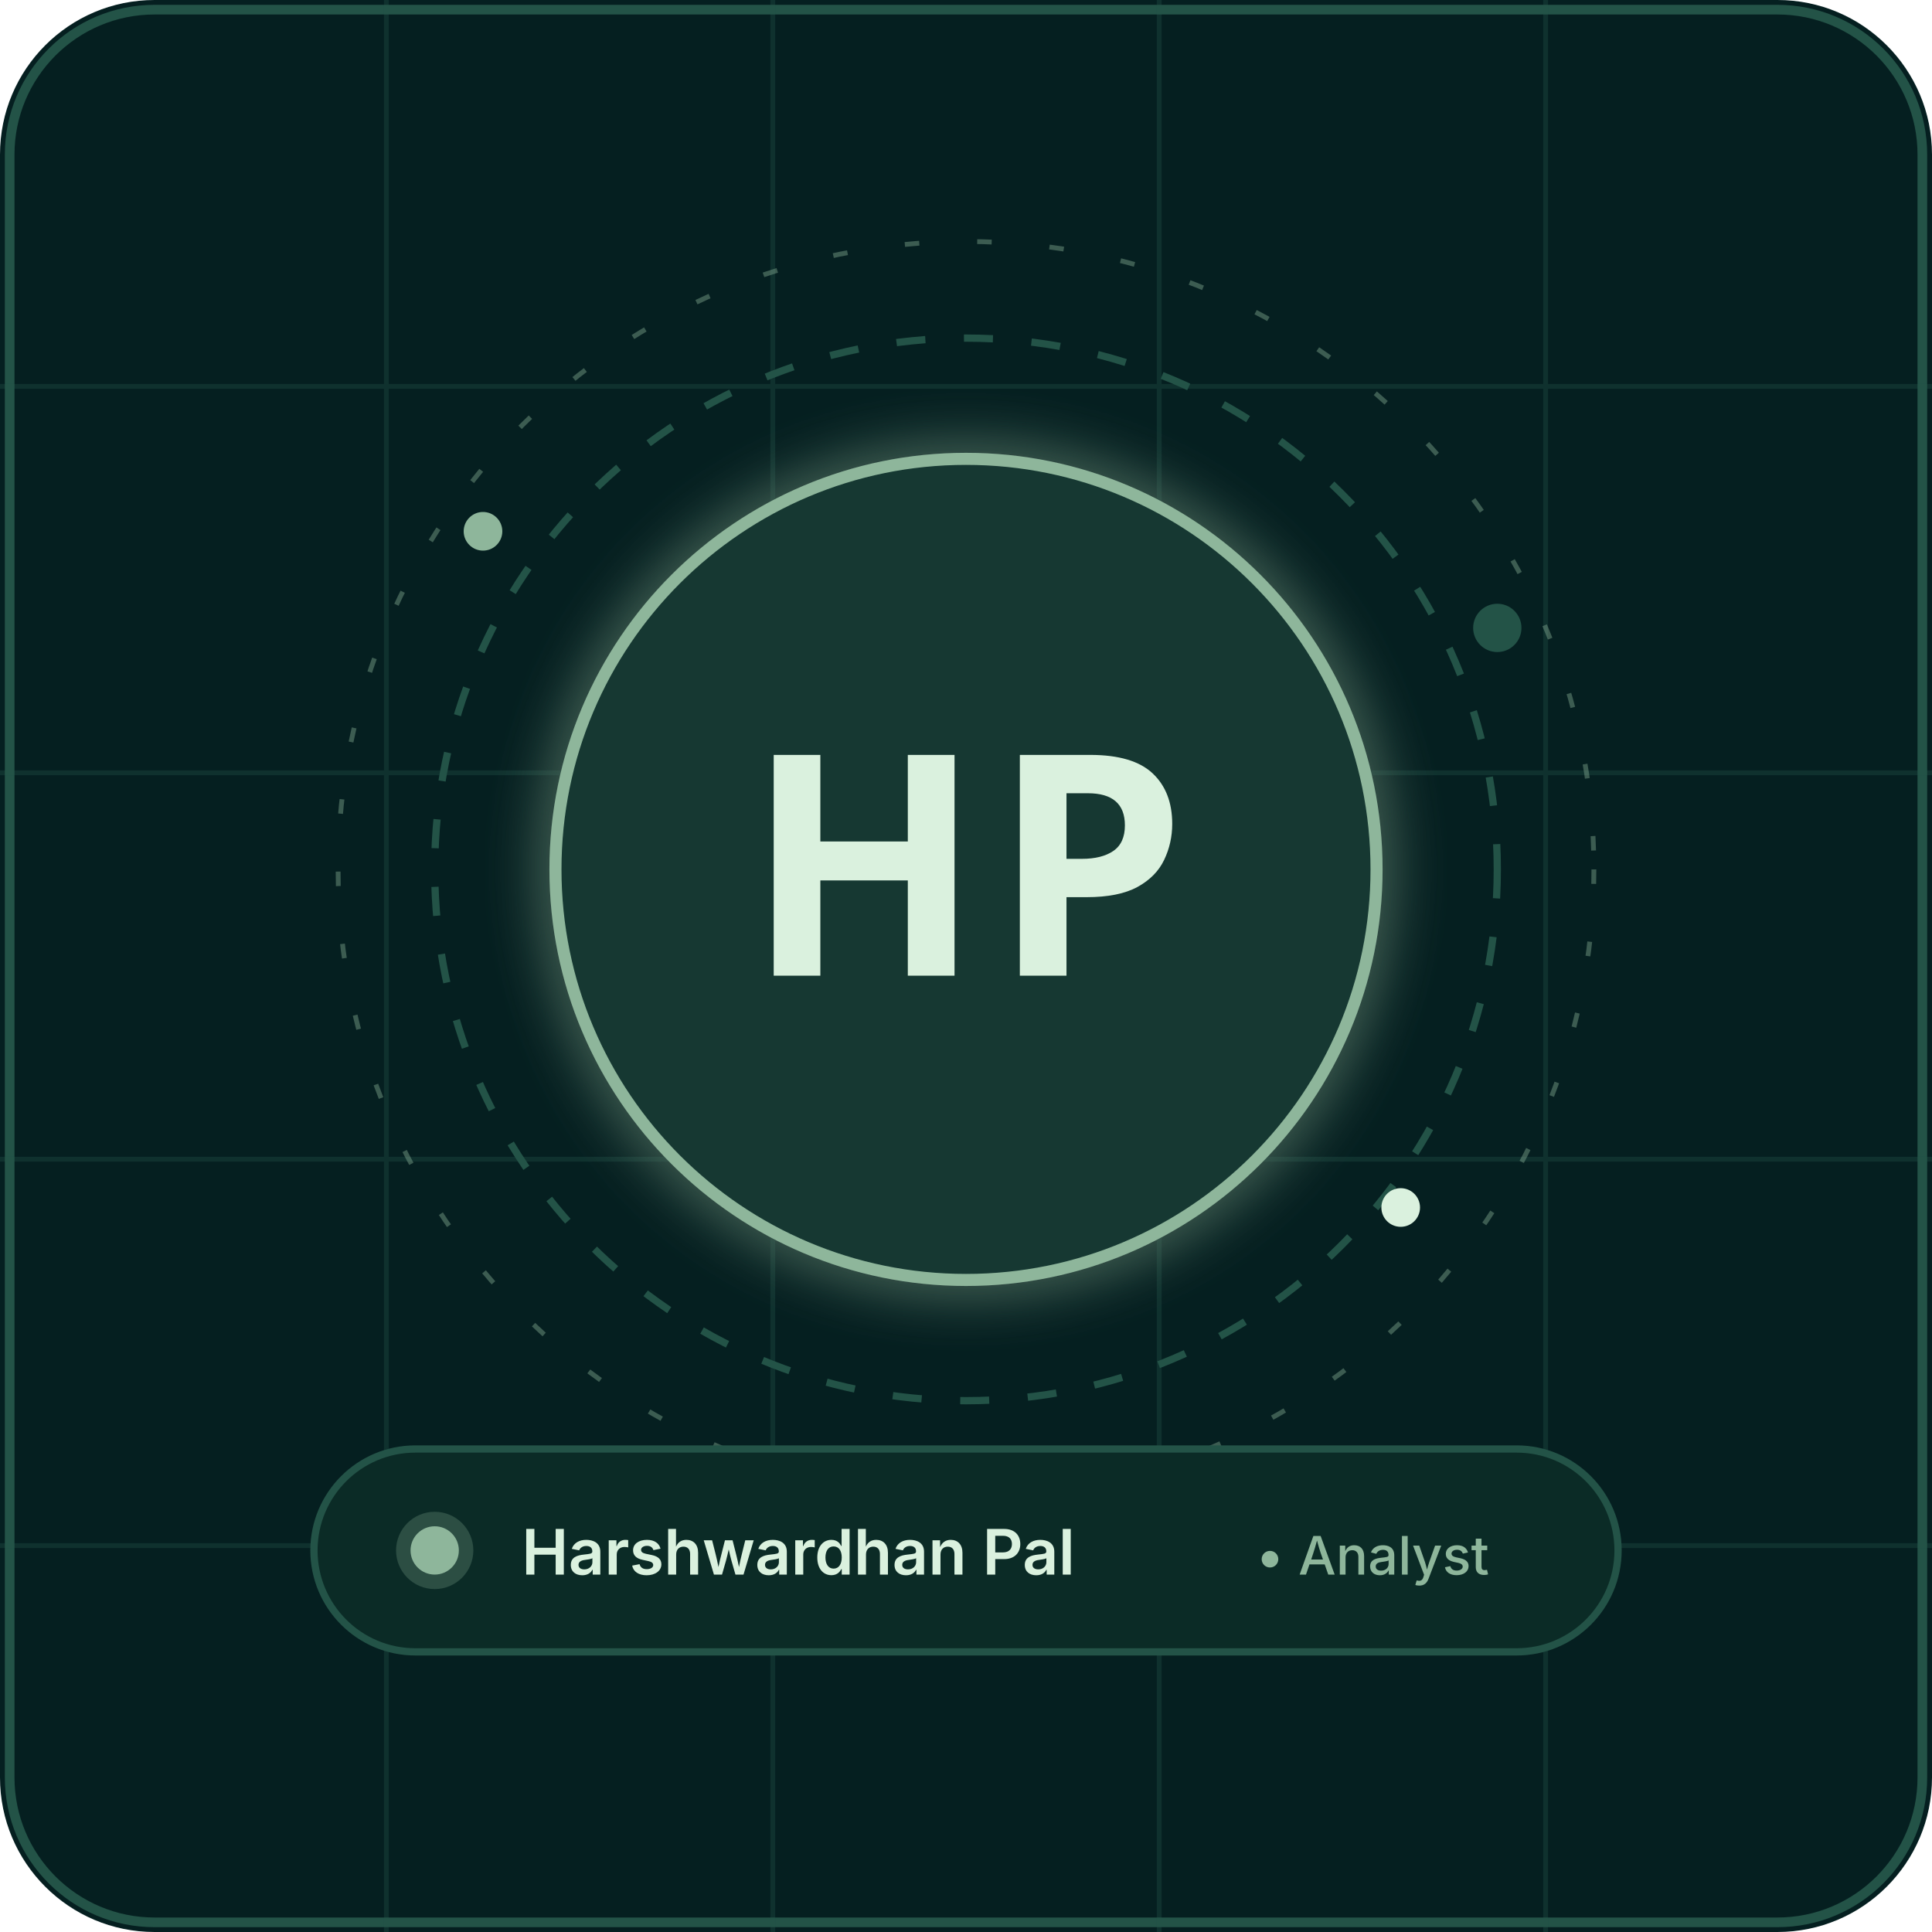
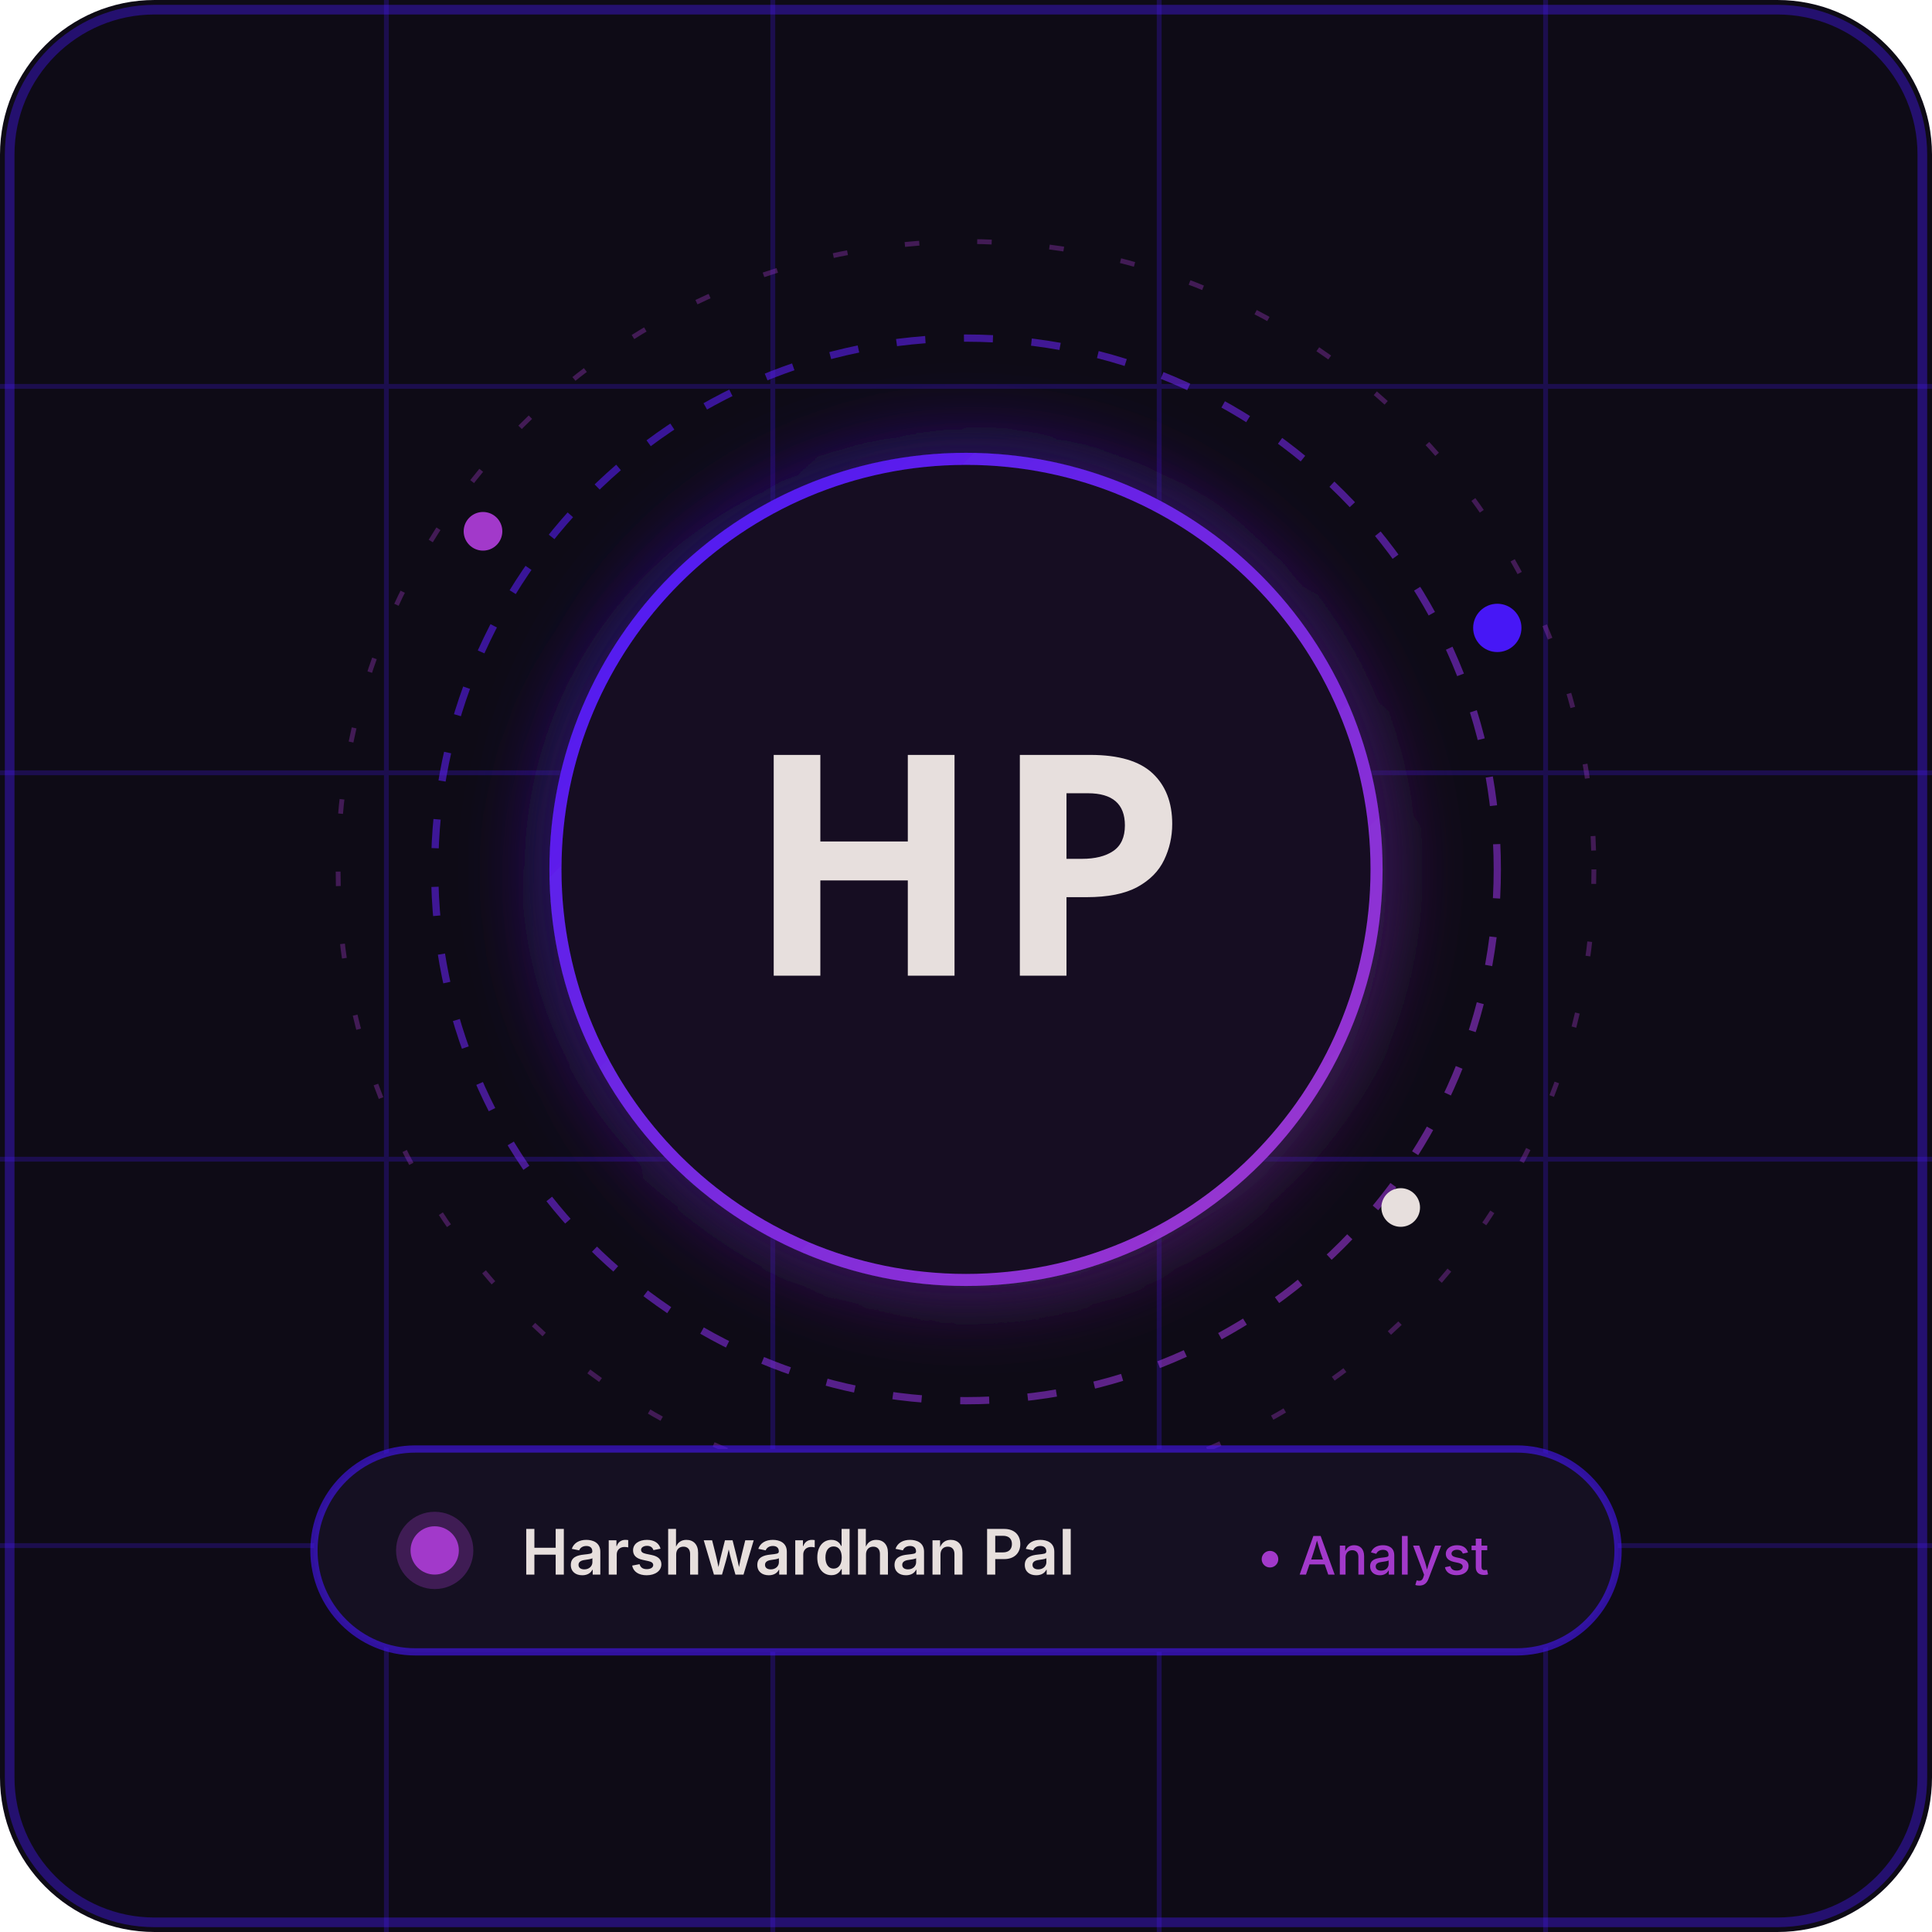
<svg xmlns="http://www.w3.org/2000/svg" viewBox="0 0 400 400" width="400" height="400">
  <defs>
-     <filter id="softSageGlow" x="-20%" y="-20%" width="140%" height="140%">
-       <feGaussianBlur stdDeviation="6" result="blur" />
+     <linearGradient id="purpleRing" x1="0%" y1="0%" x2="100%" y2="100%">
+       <stop offset="0%" stop-color="#4717F6" />
+       <stop offset="100%" stop-color="#A239CA" />
+     </linearGradient>
+     <filter id="purpleGlow" x="-20%" y="-20%" width="140%" height="140%">
+       <feGaussianBlur stdDeviation="8" result="blur" />
      <feComposite in="SourceGraphic" in2="blur" operator="over" />
    </filter>
  </defs>
-   <rect width="400" height="400" rx="32" fill="#051F20" />
-   <rect x="2" y="2" width="396" height="396" rx="30" fill="none" stroke="#235347" stroke-width="2" />
-   <g opacity="0.35" stroke="#235347" stroke-width="1">
+   <rect width="400" height="400" rx="32" fill="#0E0B16" />
+   <rect x="2" y="2" width="396" height="396" rx="30" fill="none" stroke="#4717F6" stroke-width="2" stroke-opacity="0.4" />
+   <g opacity="0.25" stroke="#4717F6" stroke-width="1">
    <line x1="80" y1="0" x2="80" y2="400" />
    <line x1="160" y1="0" x2="160" y2="400" />
    <line x1="240" y1="0" x2="240" y2="400" />
    <line x1="320" y1="0" x2="320" y2="400" />
    <line x1="0" y1="80" x2="400" y2="80" />
    <line x1="0" y1="160" x2="400" y2="160" />
    <line x1="0" y1="240" x2="400" y2="240" />
    <line x1="0" y1="320" x2="400" y2="320" />
  </g>
-   <circle cx="200" cy="180" r="110" fill="none" stroke="#235347" stroke-width="1.5" stroke-dasharray="6 8" />
-   <circle cx="200" cy="180" r="130" fill="none" stroke="#8EB69B" stroke-width="1" stroke-dasharray="3 12" opacity="0.4" />
-   <circle cx="200" cy="180" r="85" fill="#163832" stroke="#8EB69B" stroke-width="2.5" filter="url(#softSageGlow)" />
-   <text x="200" y="202" font-family="'Sora', sans-serif" font-size="64" font-weight="700" fill="#DAF1DE" text-anchor="middle" letter-spacing="2">HP</text>
-   <rect x="65" y="300" width="270" height="42" rx="21" fill="#0B2B26" stroke="#235347" stroke-width="1.5" />
-   <circle cx="90" cy="321" r="5" fill="#8EB69B" />
-   <circle cx="90" cy="321" r="8" fill="#8EB69B" opacity="0.25" />
-   <text x="108" y="326" font-family="'Inter', sans-serif" font-size="13" font-weight="600" fill="#DAF1DE">Harshwardhan Pal</text>
-   <text x="260" y="326" font-family="'Inter', sans-serif" font-size="11" font-weight="500" fill="#8EB69B">• Analyst</text>
-   <circle cx="100" cy="110" r="4" fill="#8EB69B" />
-   <circle cx="310" cy="130" r="5" fill="#235347" />
-   <circle cx="290" cy="250" r="4" fill="#DAF1DE" />
+   <circle cx="200" cy="180" r="110" fill="none" stroke="url(#purpleRing)" stroke-width="1.5" stroke-dasharray="6 8" opacity="0.6" />
+   <circle cx="200" cy="180" r="130" fill="none" stroke="#A239CA" stroke-width="1" stroke-dasharray="3 12" opacity="0.35" />
+   <circle cx="200" cy="180" r="85" fill="#151022" stroke="url(#purpleRing)" stroke-width="2.5" filter="url(#purpleGlow)" />
+   <text x="200" y="202" font-family="'Sora', sans-serif" font-size="64" font-weight="700" fill="#E7DFDD" text-anchor="middle" letter-spacing="2">HP</text>
+   <rect x="65" y="300" width="270" height="42" rx="21" fill="#151022" stroke="#4717F6" stroke-width="1.5" stroke-opacity="0.6" />
+   <circle cx="90" cy="321" r="5" fill="#A239CA" />
+   <circle cx="90" cy="321" r="8" fill="#A239CA" opacity="0.3" />
+   <text x="108" y="326" font-family="'Inter', sans-serif" font-size="13" font-weight="600" fill="#E7DFDD">Harshwardhan Pal</text>
+   <text x="260" y="326" font-family="'Inter', sans-serif" font-size="11" font-weight="500" fill="#A239CA">• Analyst</text>
+   <circle cx="100" cy="110" r="4" fill="#A239CA" />
+   <circle cx="310" cy="130" r="5" fill="#4717F6" />
+   <circle cx="290" cy="250" r="4" fill="#E7DFDD" />
</svg>
